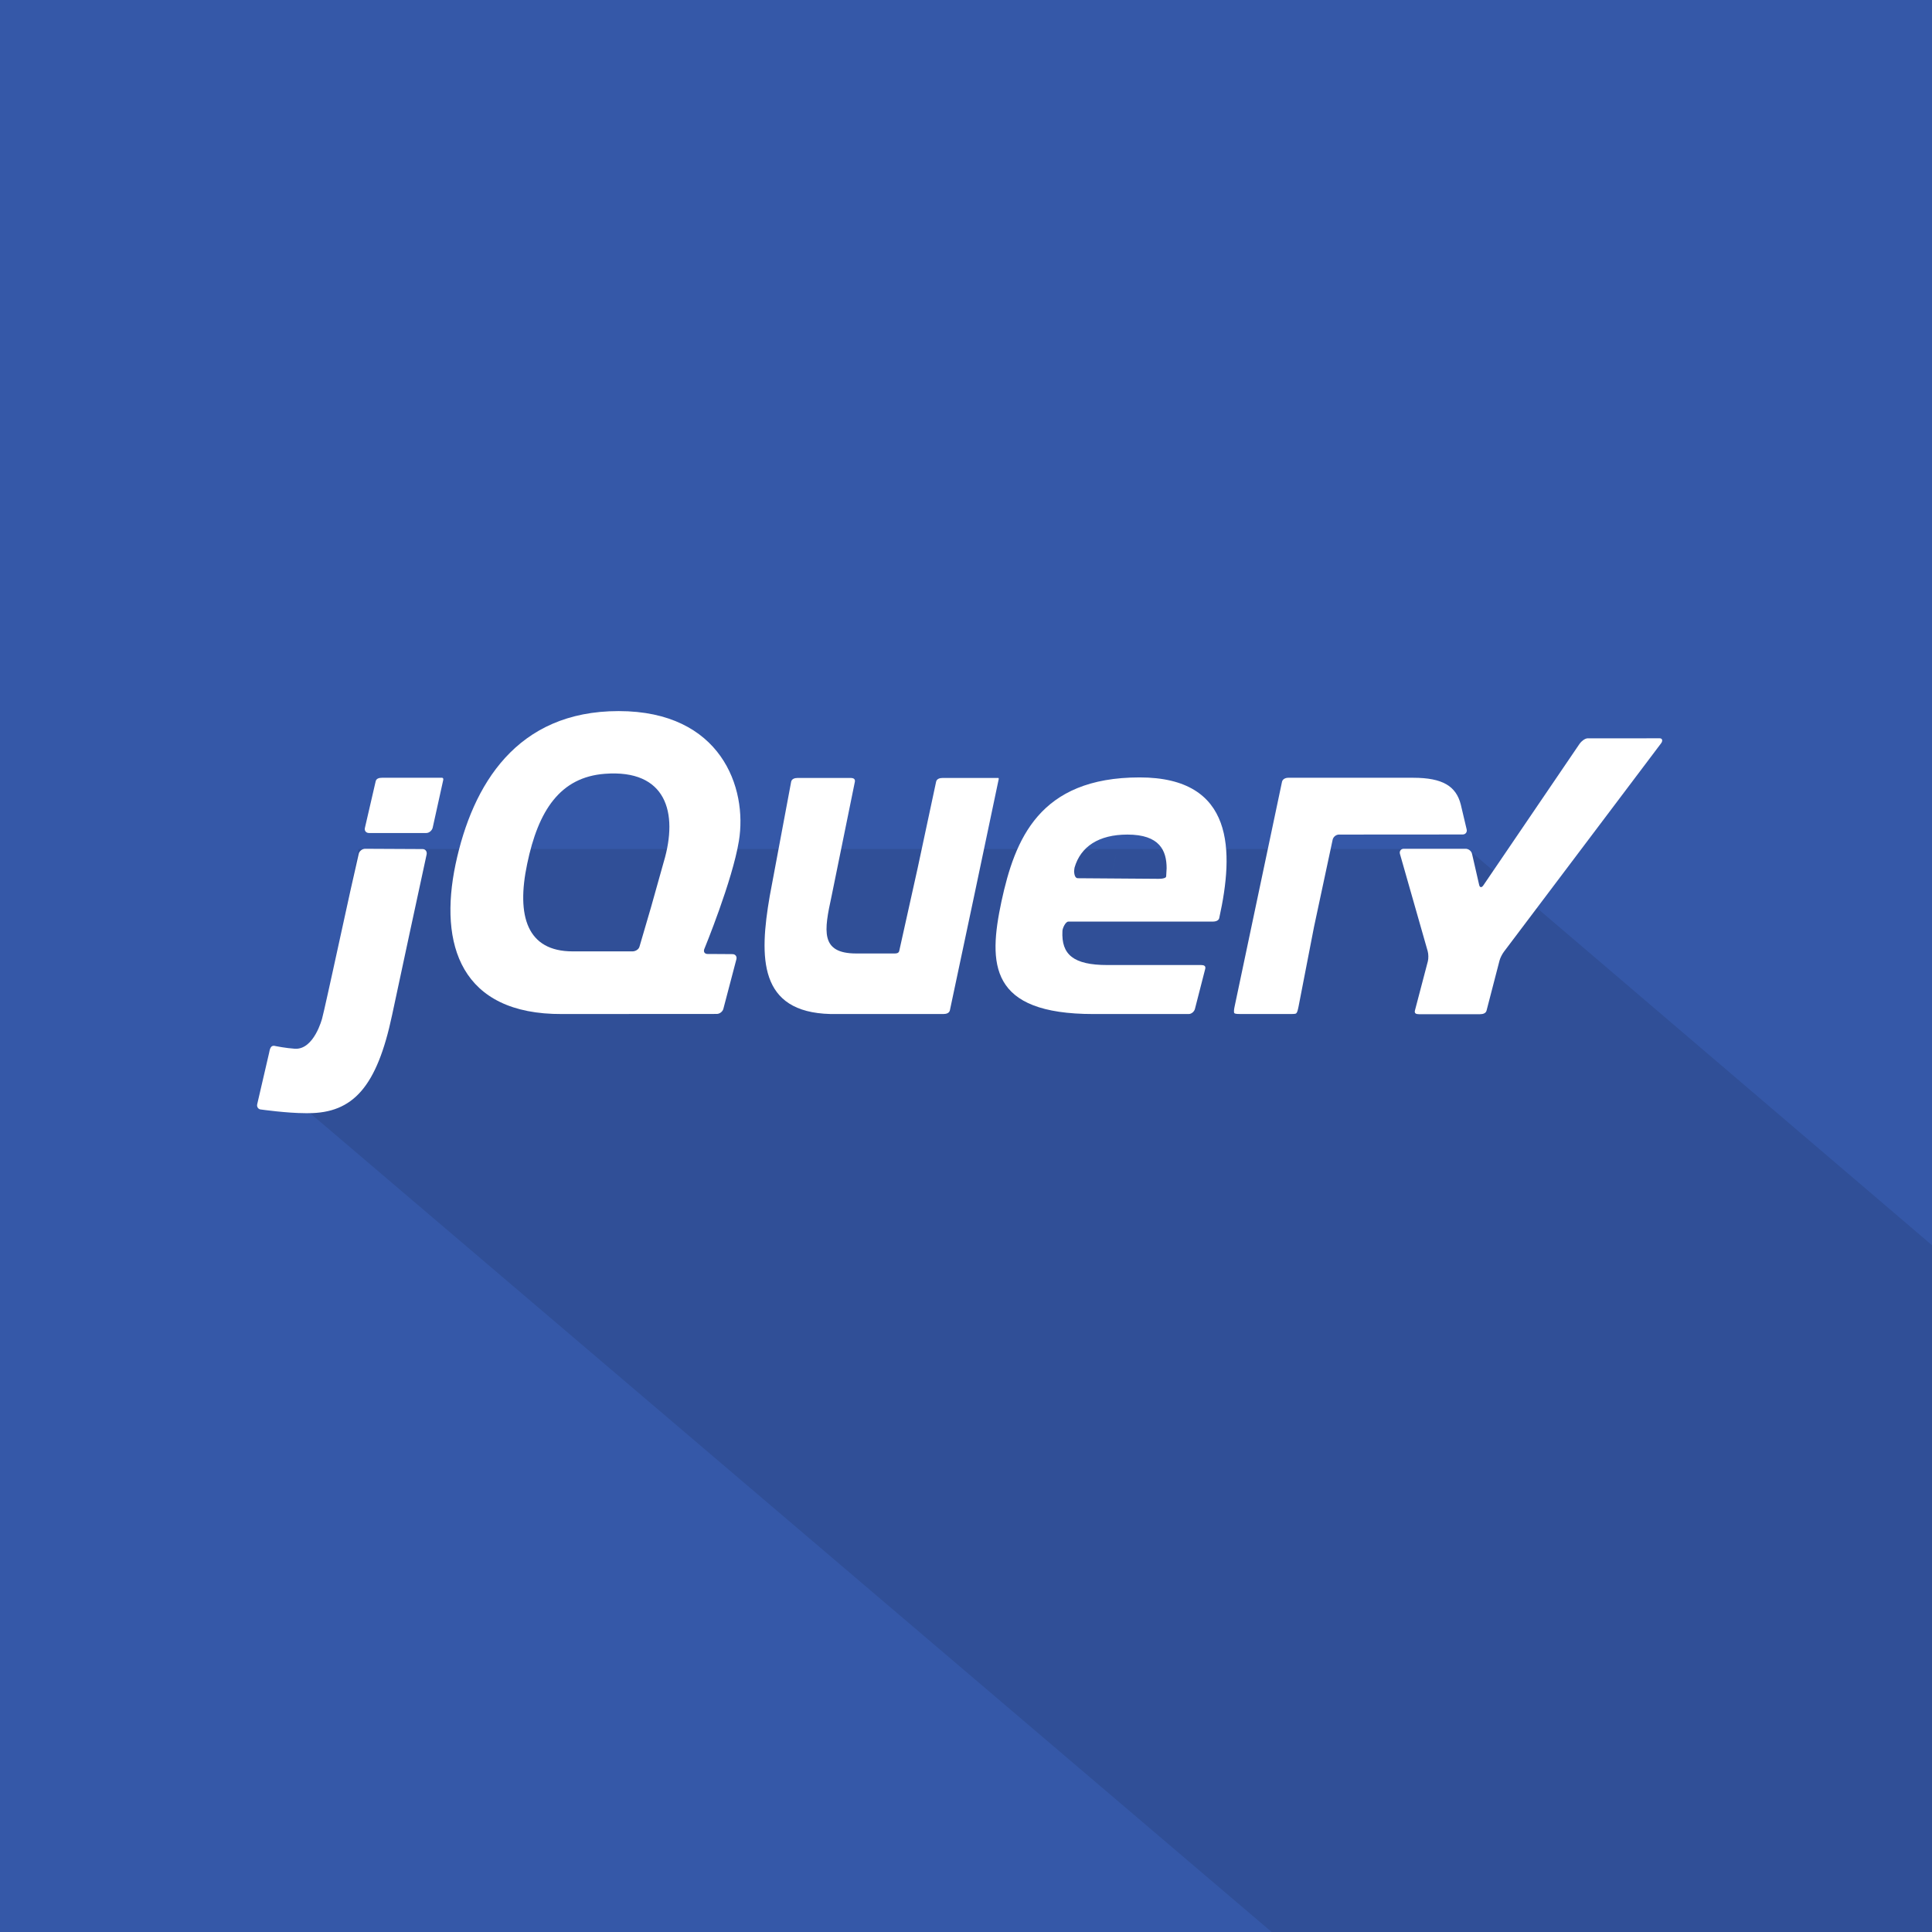
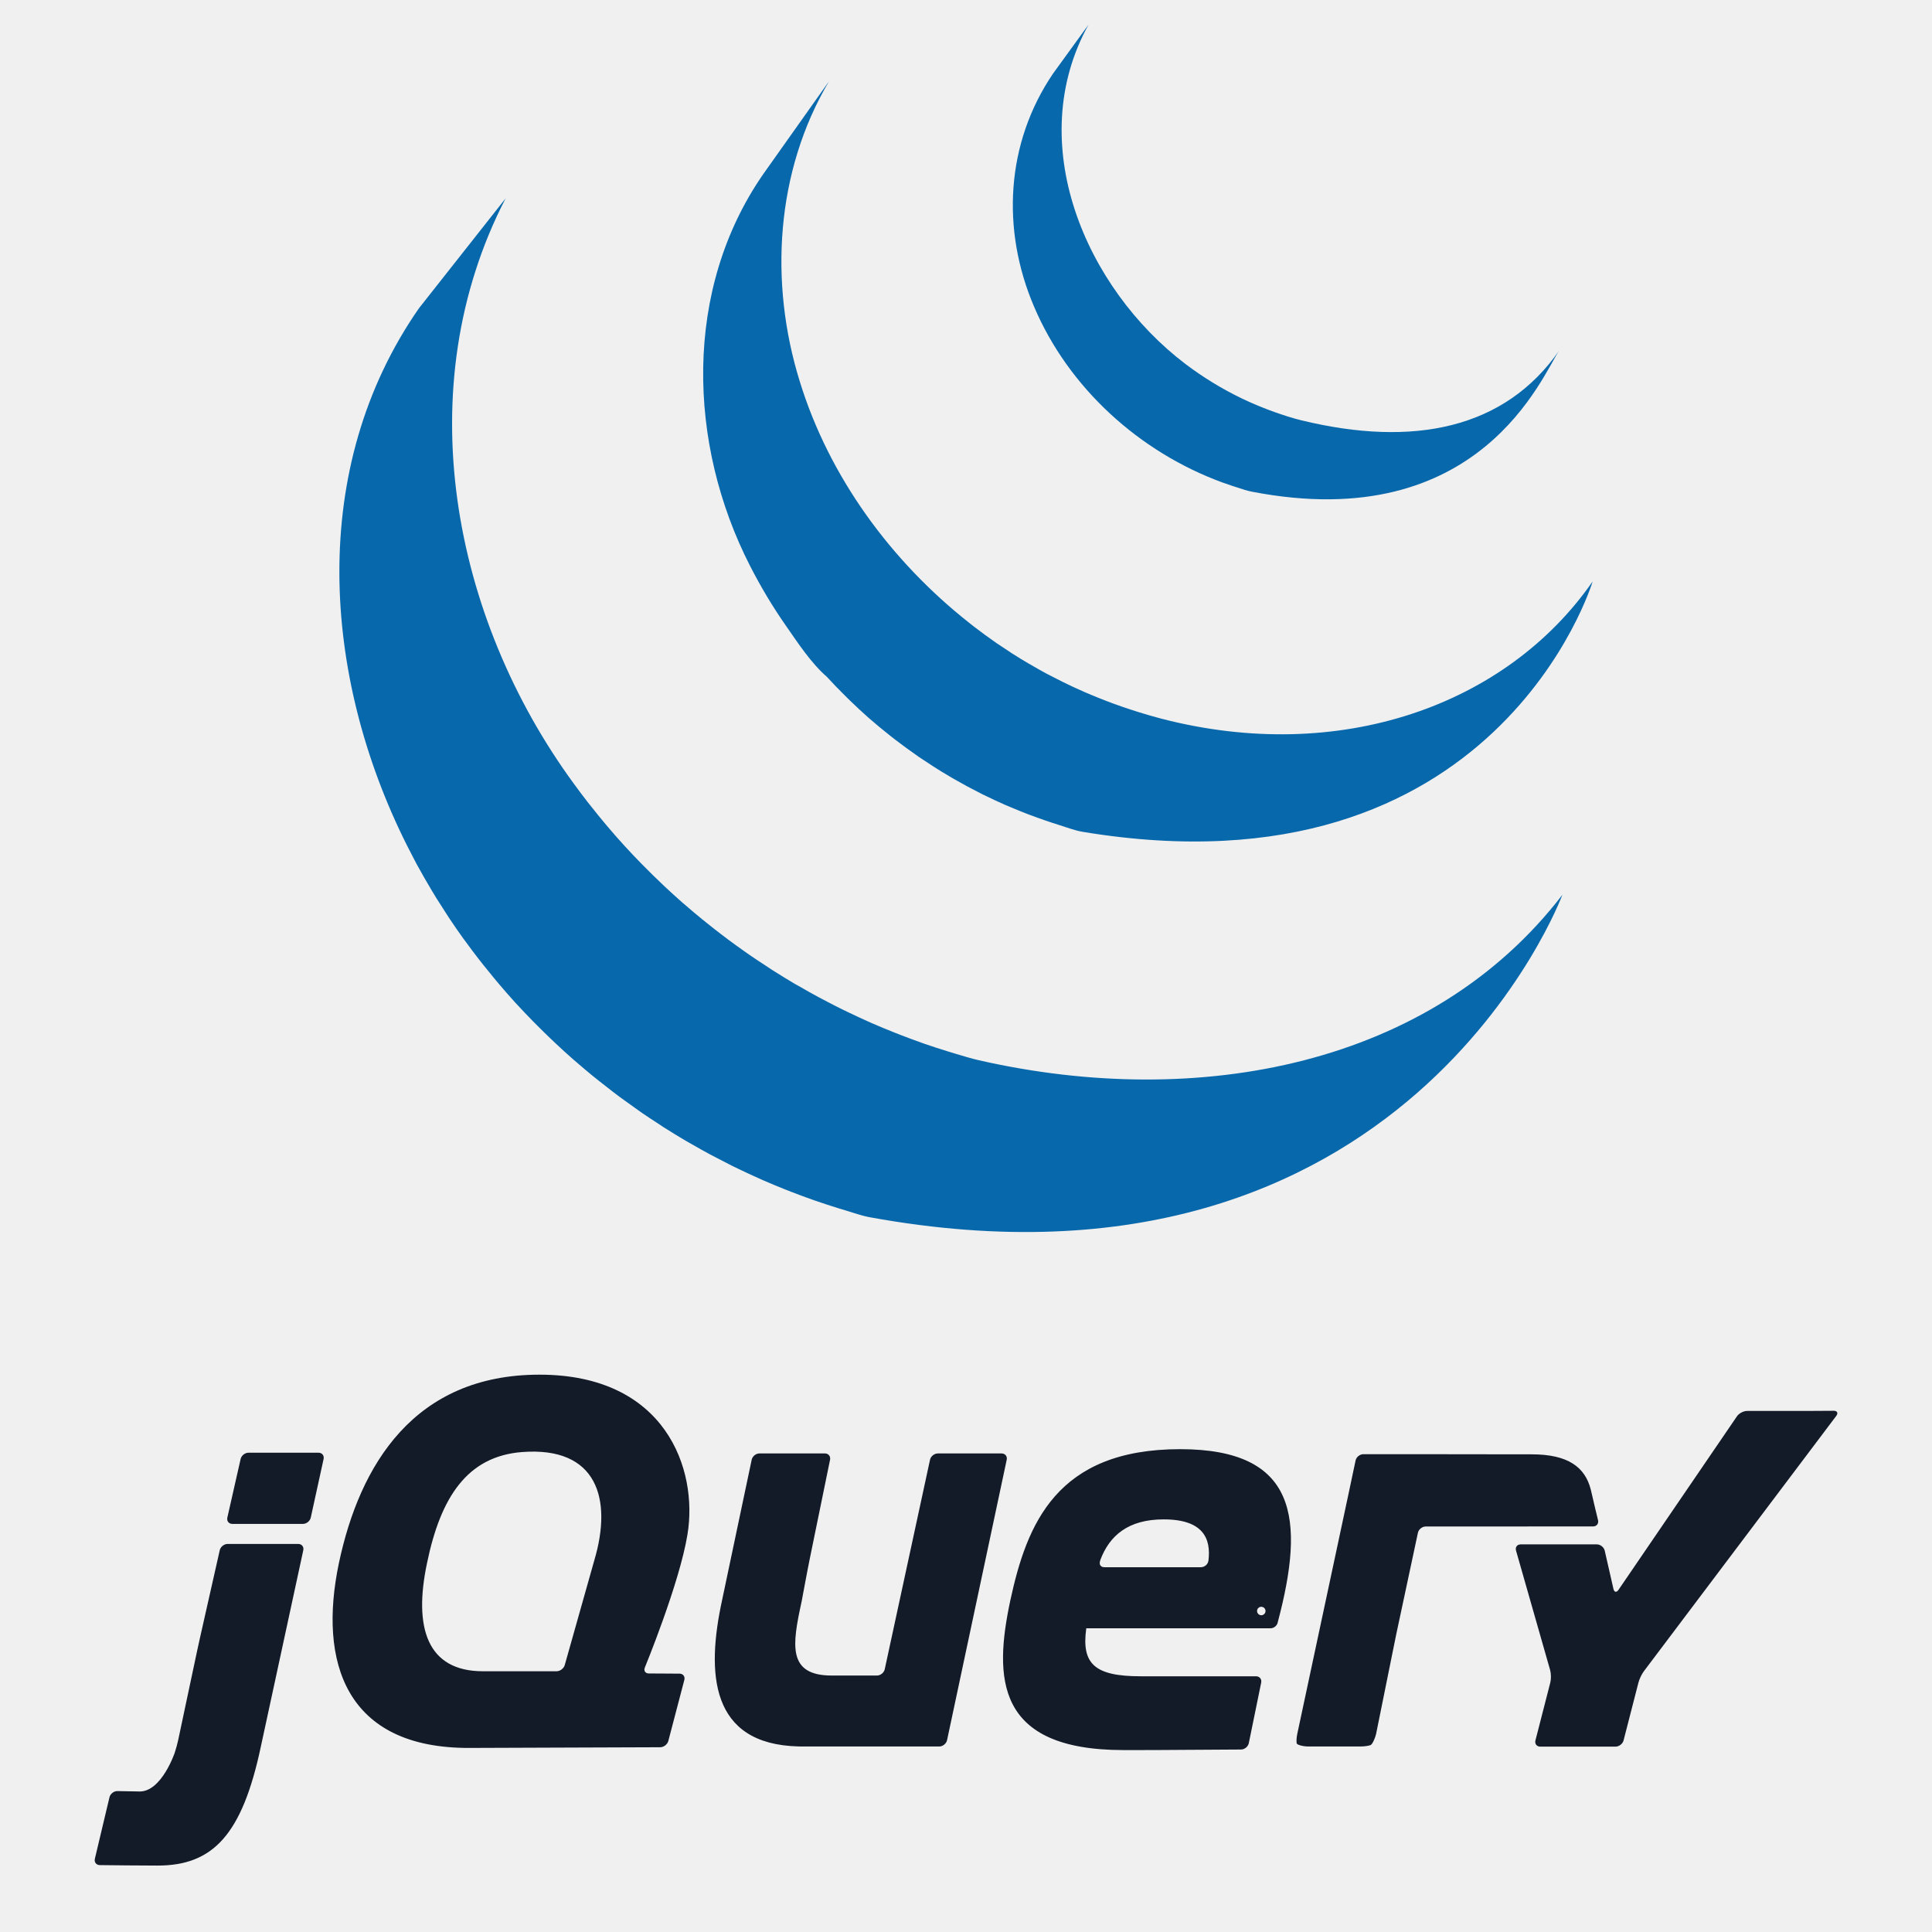
- <svg xmlns="http://www.w3.org/2000/svg" enable-background="new 0 0 512 512" height="512px" id="Layer_1" version="1.1" viewBox="0 0 512 512" width="512px" xml:space="preserve">
-   <g>
-     <polyline fill="#3558A8" points="0,512 512,512 512,0 0,0 0,512  " />
-     <polyline fill="#010101" opacity="0.102" points="389.001,225 95.001,225 81.001,294 337.001,512 512.001,512 512.001,330    389.001,225  " />
-     <path d="M319.774,228.355l0.299,1.259c0.084,0.362-0.145,0.654-0.514,0.654" fill="#5DA3C2" />
-     <path d="M295.801,226.195c-0.074,0.348-0.164,0.789-0.226,1.081l-2.629,12.306l2.766-12.965L295.801,226.195" fill="#5DA3C2" />
-     <polyline fill="#5DA3C2" points="217.02,234.431 215.568,239.573 217.02,234.433 217.02,234.431  " />
-     <path d="M388.68,219.797l-1.566-6.622c-1.235-4.793-4.735-7.059-12.604-7.059h-33.091   c-0.763,0-1.524,0.344-1.68,1.09l-12.555,59.54c-0.164,0.754-0.211,1.289-0.126,1.66c0.09,0.384,1.561,0.313,2.316,0.313h11.462   c0.767,0,2.16,0.058,2.565-0.105c0.424-0.175,0.611-1.31,0.767-2.062l4.051-20.876l4.949-23.157   c0.161-0.742,0.911-1.351,1.671-1.351l32.779-0.022C388.375,221.146,388.854,220.54,388.68,219.797" fill="#FFFFFF" />
-     <path d="M435.312,195.66c-0.769,0.009-14.538,0-14.538,0c-0.762,0-1.741,0.819-2.165,1.448l-25.519,37.541   c-0.435,0.631-0.927,0.608-1.097-0.134l-1.885-8.228c-0.162-0.746-0.924-1.354-1.695-1.354h-16.401   c-0.755,0-1.208,0.63-1.011,1.366l7.352,25.773c0.213,0.739,0.232,1.943,0.043,2.682l-3.428,13.055   c-0.183,0.74,0.286,0.964,1.06,0.964h16.194c0.76,0,1.547-0.222,1.732-0.964l3.432-13.238c0.188-0.738,0.716-1.742,1.172-2.356   l41.645-55.228c0.469-0.605,0.4-1.331-0.359-1.331L435.312,195.66" fill="#FFFFFF" />
-     <path d="M264.556,206.167h-14.802c-0.754,0-1.527,0.266-1.678,1.013l-4.892,22.891l-4.873,21.919   c-0.156,0.742-0.911,0.691-1.674,0.691h-9.727c-9.624,0-8.513-6.079-6.534-15.192c0.023-0.091,6.172-30.309,6.172-30.309   c0.135-0.745-0.363-1.013-1.117-1.013h-14.103c-0.762,0-1.518,0.268-1.666,1.013l-5.673,30.285   c-2.83,16.375-2.916,30.784,16.074,31.259c0.313,0.012,29.984,0,29.984,0c0.768,0,1.521-0.252,1.685-0.989l6.439-30.371   l6.415-30.497C264.587,206.866,264.815,206.167,264.556,206.167" fill="#FFFFFF" />
-     <path d="M117.126,206.116h-15.869c-0.761,0-1.529,0.181-1.697,0.93l-2.864,12.391   c-0.163,0.732,0.324,1.318,1.092,1.318h15.195c0.768,0,1.529-0.692,1.69-1.431l2.759-12.484   C117.432,206.84,117.652,206.116,117.126,206.116" fill="#FFFFFF" />
-     <path d="M96.759,224.934c-0.755,0-1.53,0.603-1.693,1.348l-2.139,9.45l-4.773,21.824c0,0-2.541,11.604-2.785,12.33   c0,0-2.139,8.376-7.248,8.04c-2.377-0.156-5.094-0.702-5.094-0.702H73.02c-1.427-0.432-1.527,1.051-1.702,1.792l-3.152,13.598   c-0.181,0.743,0.307,1.413,1.061,1.425c0,0,6.833,0.962,11.656,0.962h0.793c11.919,0,18.215-7.008,22.24-26.036l4.717-22.025   l4.424-20.492c0.163-0.746-0.286-1.438-1.048-1.438" fill="#FFFFFF" />
-     <path d="M309.047,232.22c0,0.828-2.613,0.671-2.613,0.671l-20.81-0.152c-0.719,0-0.925-1.008-0.975-1.728   c-0.001-0.025,0.053-0.865,0.113-1.073c1.609-5.581,6.408-8.767,14.016-8.767c8.561,0,10.389,4.244,10.389,8.953 M302.009,206.023   c-26.692,0-33.066,16.5-36.61,32.853c-3.546,16.674-3.242,29.854,24.378,29.854h0.997c10.958,0,24.271,0,24.271,0   c0.748-0.014,1.498-0.698,1.647-1.439l2.715-10.576c0.157-0.75-0.349-0.971-1.103-0.971H293.46c-8.998,0-12.219-2.771-11.904-8.996   c-0.006-0.707,0.805-2.51,1.565-2.51h38.265c1.68-0.01,1.734-0.994,1.734-0.994C327.015,225.663,327.271,206.023,302.009,206.023" fill="#FFFFFF" />
-     <path d="M172.539,240.382l-3.077,10.513c-0.212,0.738-1.08,1.229-1.841,1.229h-15.869   c-12.042,0-14.969-9.307-12.042-23.193c2.94-14.196,8.761-22.98,20.605-23.869c16.193-1.221,19.507,10.216,15.581,23.36   L172.539,240.382 M186.641,251.522c0,0,7.476-18.16,9.174-28.658c2.321-14.045-4.706-34.418-31.875-34.418   c-27.008,0-38.727,19.448-43.213,40.594c-4.467,21.297,1.381,39.839,28.24,39.689l40.994-0.025   c0.755-0.002,1.542-0.613,1.735-1.341l3.458-13.16c0.188-0.743-0.281-1.347-1.048-1.349l-3.301-0.025l-3.302-0.014   c-0.648-0.007-1.022-0.428-0.936-0.986C186.579,251.728,186.592,251.626,186.641,251.522" fill="#FFFFFF" />
-   </g>
+ <svg xmlns="http://www.w3.org/2000/svg" viewBox="0 0 128 128">
+   <path fill="#0868AC" d="M27.758 20.421c-7.352 10.565-6.437 24.312-.82 35.54l.411.798.263.506.164.291.293.524c.174.307.353.612.536.919l.306.504c.203.326.41.65.622.973l.265.409c.293.437.592.872.901 1.301l.026.033.152.205c.267.368.542.732.821 1.093l.309.393c.249.313.502.623.759.934l.29.346c.345.406.698.812 1.057 1.208l.021.022.041.045c.351.383.71.758 1.075 1.133l.344.347c.282.284.569.563.858.841l.351.334c.387.364.777.722 1.176 1.07l.018.016.205.174c.351.305.708.605 1.068.902l.442.353c.294.235.591.468.89.696l.477.361c.33.243.663.482.999.717l.363.258.101.072c.318.22.645.431.97.642l.42.28c.5.315 1.007.628 1.519.93l.42.237c.377.217.756.431 1.14.639l.631.326.816.424.188.091.334.161c.427.204.858.405 1.293.599l.273.122c.498.218 1.001.427 1.508.628l.368.144c.469.182.945.359 1.423.527l.179.062c.524.184 1.054.353 1.587.52l.383.114c.542.164 1.079.358 1.638.462 35.553 6.483 45.88-21.364 45.88-21.364-8.674 11.3-24.069 14.28-38.656 10.962-.553-.125-1.089-.298-1.628-.456l-.406-.124c-.526-.161-1.049-.33-1.568-.51l-.215-.077c-.465-.164-.924-.336-1.382-.513l-.388-.152c-.501-.198-1-.405-1.492-.62l-.298-.133c-.423-.191-.842-.384-1.259-.585l-.364-.175c-.327-.159-.65-.328-.974-.495l-.649-.341c-.395-.21-.782-.43-1.167-.654l-.394-.219c-.513-.303-1.019-.615-1.52-.932l-.41-.273c-.363-.234-.725-.473-1.081-.719l-.349-.245c-.344-.242-.685-.489-1.022-.738l-.453-.343c-.31-.237-.618-.476-.922-.721l-.411-.33c-.388-.318-.771-.64-1.149-.969l-.126-.105c-.409-.359-.811-.728-1.208-1.098l-.34-.328c-.294-.279-.584-.561-.868-.851l-.34-.34c-.362-.37-.717-.745-1.065-1.126l-.053-.057c-.368-.402-.728-.813-1.08-1.229l-.283-.336c-.263-.316-.523-.638-.777-.961l-.285-.355c-.307-.397-.605-.793-.898-1.195-8.098-11.047-11.008-26.283-4.535-38.795M50.578 11.519c-5.316 7.65-5.028 17.893-.88 25.983.695 1.356 1.477 2.673 2.351 3.925.796 1.143 1.68 2.501 2.737 3.418.383.422.784.834 1.193 1.238l.314.311c.397.385.801.764 1.218 1.132l.05.043.012.012c.462.405.939.794 1.423 1.178l.323.252c.486.372.981.738 1.489 1.087l.043.033.68.447.322.213c.363.233.73.459 1.104.676l.156.092c.322.185.648.367.975.545l.347.18.682.354.103.047c.469.23.941.453 1.424.663l.314.13c.386.163.775.323 1.167.473l.5.184c.356.132.712.253 1.072.373l.484.155c.511.158 1.017.359 1.549.448 27.45 4.547 33.787-16.588 33.787-16.588-5.712 8.228-16.775 12.153-28.58 9.089-.524-.138-1.042-.288-1.555-.449l-.467-.151c-.365-.117-.728-.243-1.087-.374l-.491-.183c-.394-.152-.784-.309-1.171-.473l-.315-.133c-.485-.211-.962-.434-1.432-.666l-.718-.365-.414-.213c-.306-.166-.61-.338-.909-.514l-.217-.123c-.372-.217-.738-.44-1.1-.672l-.332-.221-.712-.472c-.506-.349-.999-.714-1.484-1.085l-.334-.264c-5.167-4.079-9.263-9.655-11.21-15.977-2.041-6.557-1.601-13.917 1.935-19.891M69.771 4.868c-3.134 4.612-3.442 10.341-1.267 15.435 2.293 5.407 6.992 9.648 12.477 11.66l.682.235.3.096c.323.102.644.22.978.282 15.157 2.929 19.268-7.777 20.362-9.354-3.601 5.185-9.653 6.43-17.079 4.627-.586-.142-1.231-.354-1.796-.555-.725-.259-1.439-.553-2.134-.886-1.318-.634-2.575-1.402-3.741-2.282-6.645-5.042-10.772-14.659-6.436-22.492" />
+   <path fill="#131B28" d="M66.359 96.295h-4.226c-.234 0-.467.188-.517.417l-1.5 6.94-1.5 6.94c-.049.229-.282.417-.516.417h-2.991c-2.959 0-2.617-2.047-2.011-4.851l.018-.085.066-.354.012-.066.135-.72.145-.771.154-.785.682-3.332.683-3.332c.047-.23-.107-.419-.341-.419h-4.337c-.234 0-.466.188-.514.418l-.933 4.424-.932 4.425-.002.006-.086.412c-1.074 4.903-.79 9.58 5.048 9.727l.17.003h9.163c.234 0 .467-.188.516-.417l1.976-9.289 1.976-9.29c.049-.23-.103-.417-.338-.418zM21.103 96.246h-4.64c-.235 0-.469.188-.521.416l-.44 1.942-.44 1.942c-.051.229.098.416.333.416h4.676c.235 0 .468-.188.518-.417l.425-1.941.425-1.941c.049-.229-.101-.417-.336-.417zM19.757 102.29h-4.677c-.234 0-.469.188-.521.416l-.657 2.91-.656 2.909-.183.834-.631 2.97-.63 2.971c-.049.229-.15.599-.225.821 0 0-.874 2.6-2.343 2.57l-.184-.004-1.271-.023h-.001c-.234-.003-.469.18-.524.407l-.485 2.039-.484 2.038c-.055.228.093.416.326.42.833.01 2.699.031 3.828.031 3.669 0 5.604-2.033 6.843-7.883l1.451-6.714 1.361-6.297c.049-.227-.103-.415-.337-.415zM105.874 100.716l-.194-.801-.191-.82-.097-.414c-.38-1.477-1.495-2.328-3.917-2.328l-3.77-.004-3.472-.005h-3.907c-.234 0-.466.188-.515.417l-.173.816-.204.964-.057.271-1.759 8.24-1.67 7.822c-.05.23-.066.512-.038.626.028.115.479.209.713.209h3.524c.235 0 .532-.042.66-.094s.317-.513.364-.742l.626-3.099.627-3.1.001-.005.084-.413.76-3.56.671-3.144c.05-.229.281-.416.515-.417l11.089-.005c.235.002.383-.185.33-.414zM120.149 93.476l-.854.003h-3.549c-.235 0-.536.159-.667.353l-7.849 11.498c-.132.194-.283.166-.335-.062l-.578-2.533c-.052-.229-.287-.416-.522-.416h-5.045c-.235 0-.374.184-.31.409l2.261 7.921c.064.226.069.596.011.824l-.985 3.833c-.059.228.085.413.32.413h4.987c.234 0 .474-.186.532-.413l.986-3.833c.058-.229.221-.567.363-.755l12.742-16.911c.142-.188.065-.341-.169-.339l-1.339.008zM80.063 103.395v-.004c-.029.254-.264.441-.499.441h-6.397c-.222 0-.334-.15-.301-.336l.006-.015-.004.002.003-.021.029-.109c.611-1.624 1.855-2.69 4.194-2.69 2.634-.001 3.148 1.285 2.969 2.732zm-1.877-7.384c-8.211 0-10.157 4.984-11.249 10.015-1.091 5.128-.998 9.921 7.5 9.921h1.03l.256-.001h.06l1.02-.003h.018c2.244-.009 4.495-.026 5.406-.033.233-.004.461-.191.509-.42l.344-1.681.067-.327.41-2.006c.047-.229-.106-.418-.341-.418h-7.639c-3.039 0-3.941-.807-3.608-3.181h12.211l-.001.001.008-.001c.194-.003.374-.137.445-.315l.029-.106-.001.001c1.813-6.839 1.293-11.445-6.474-11.446zM39.376 103.369l-.116.409v.001l-.922 3.268-.922 3.267c-.063.227-.308.411-.543.411h-4.88c-3.702 0-4.604-2.896-3.702-7.166.901-4.368 2.668-7.083 6.312-7.358 4.98-.376 5.976 3.126 4.773 7.168zm3.348 7.105s2.301-5.588 2.823-8.814c.713-4.319-1.45-10.585-9.804-10.585-8.306 0-11.914 5.981-13.29 12.484-1.376 6.55.427 12.293 8.686 12.246l6.516-.024 6.089-.022c.234-.002.474-.188.534-.414l1.061-4.046c.059-.228-.084-.414-.319-.416l-1.017-.006-1.017-.006c-.199-.001-.313-.131-.289-.302l.027-.095zM83.844 106.733c0 .155-.125.281-.28.281-.154 0-.28-.126-.28-.281 0-.154.125-.279.28-.279.155 0 .28.125.28.279z" />
</svg>
